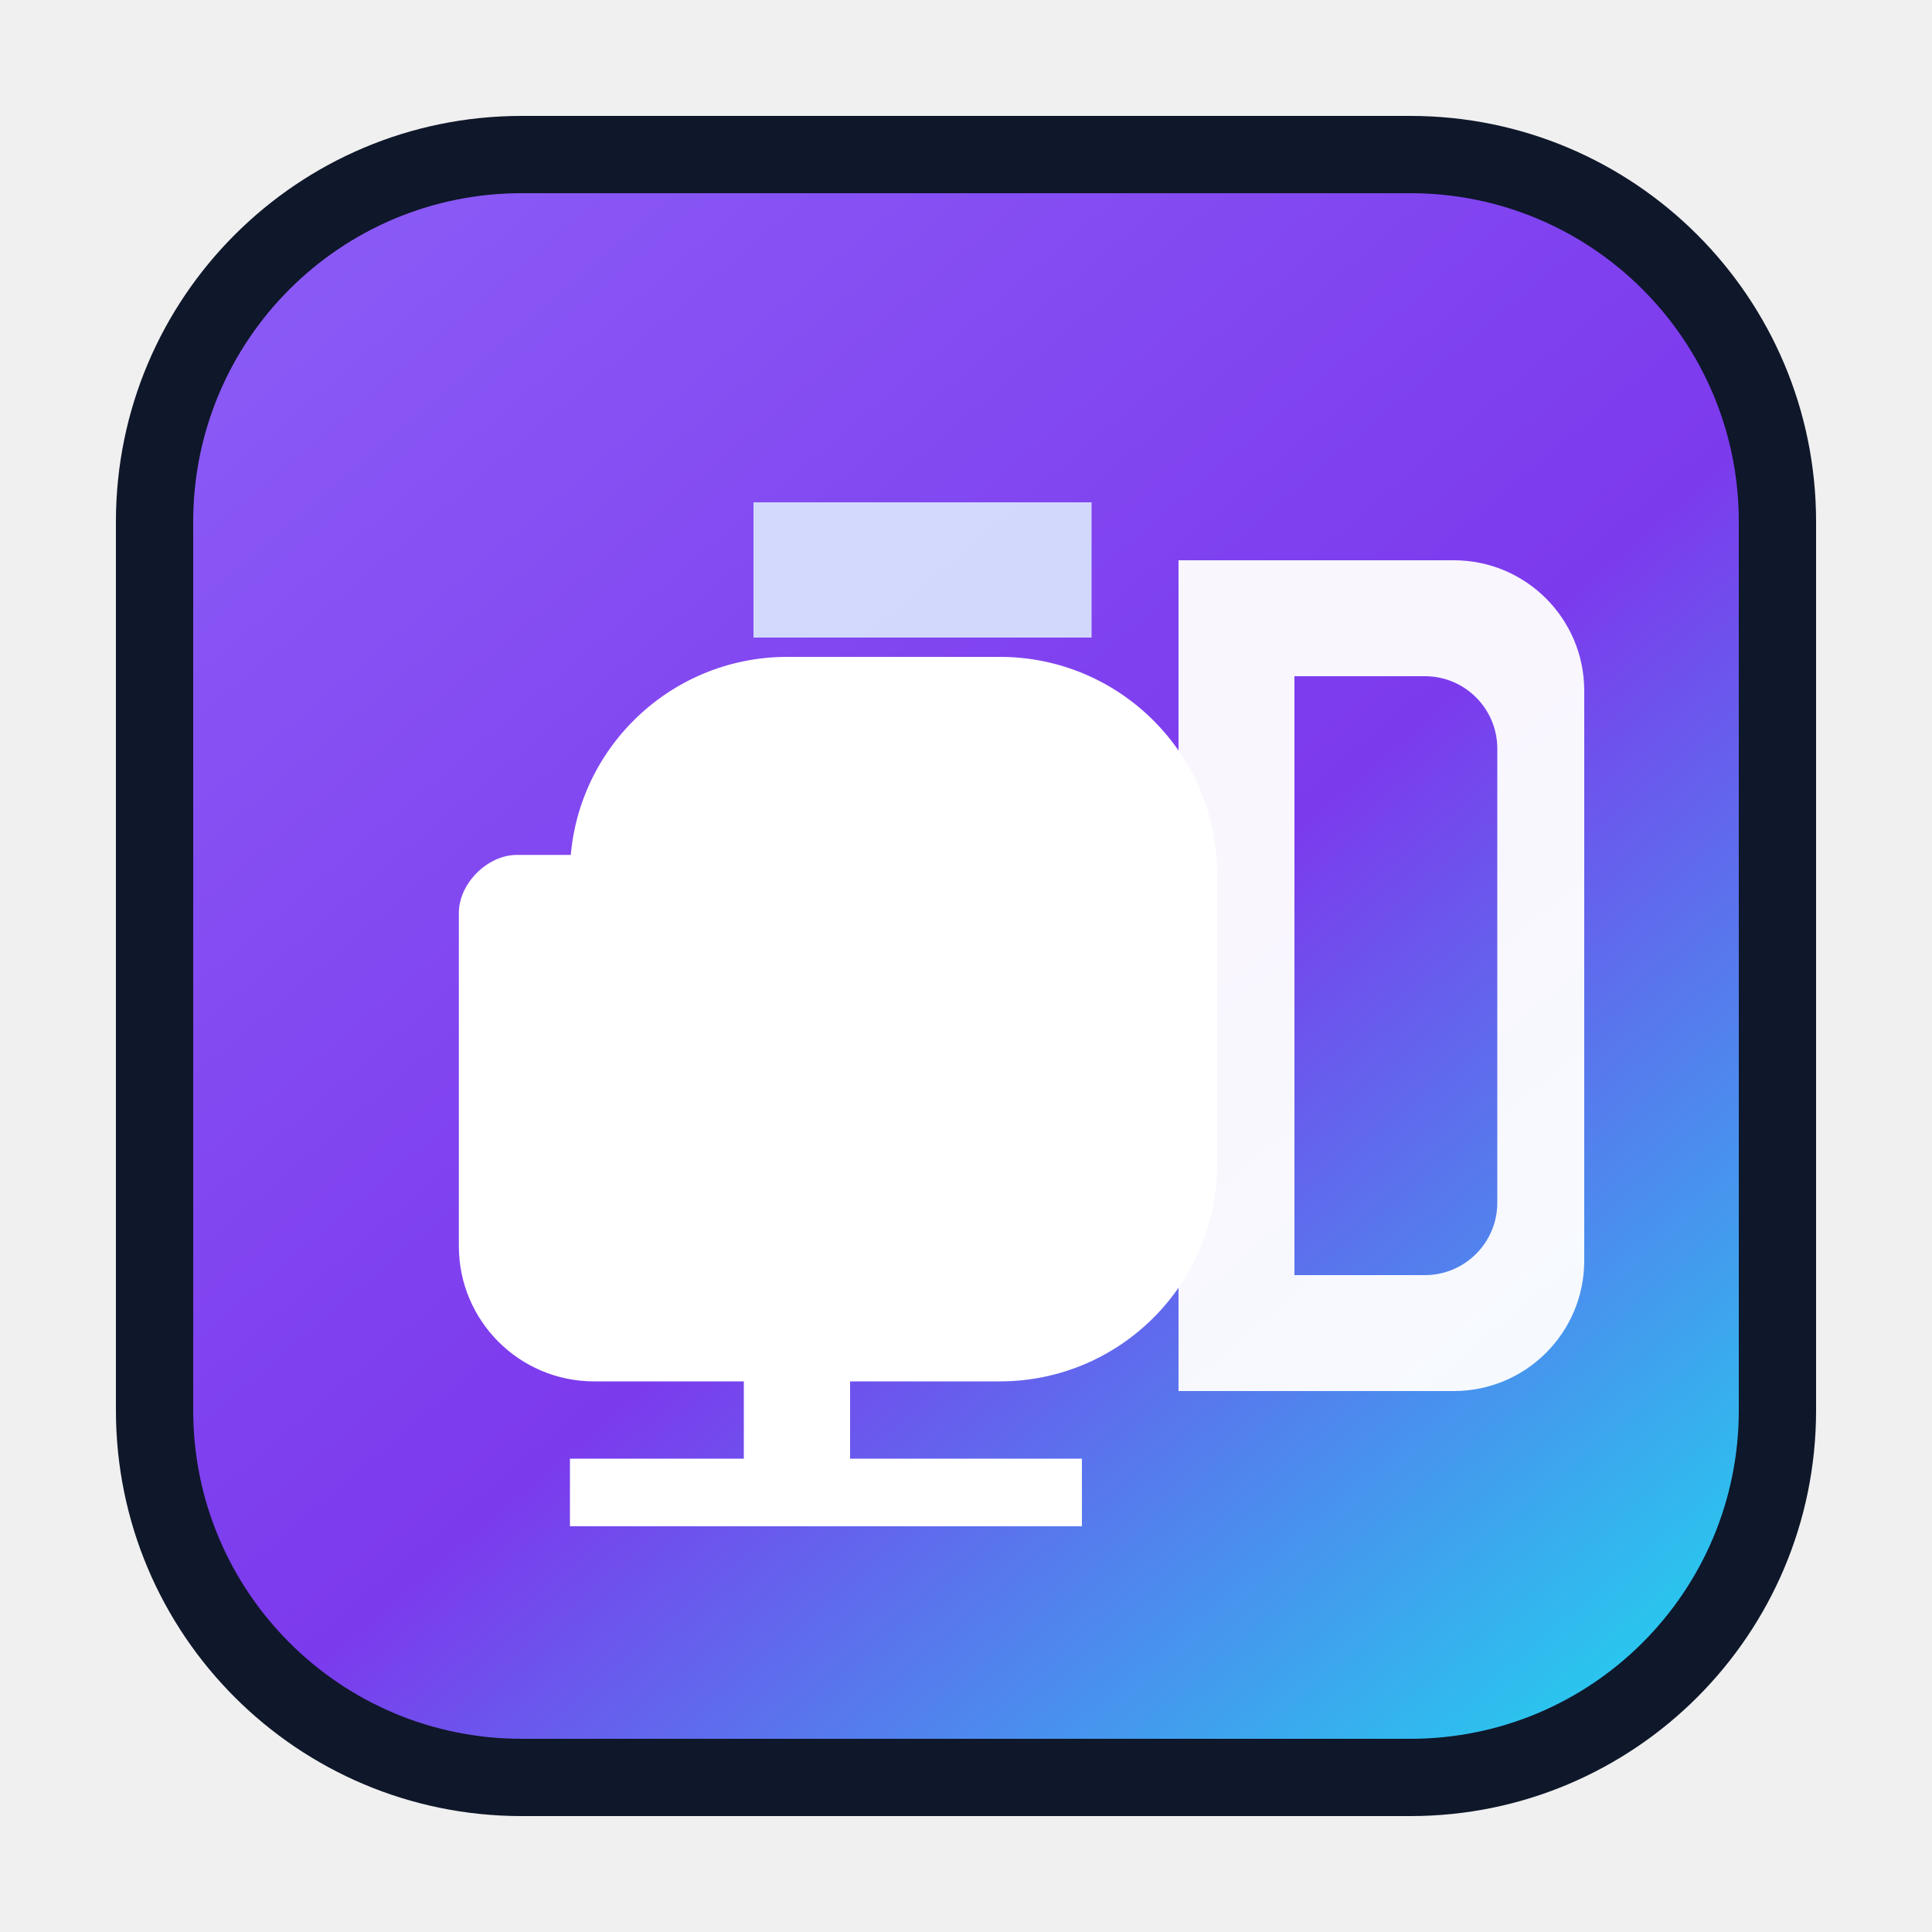
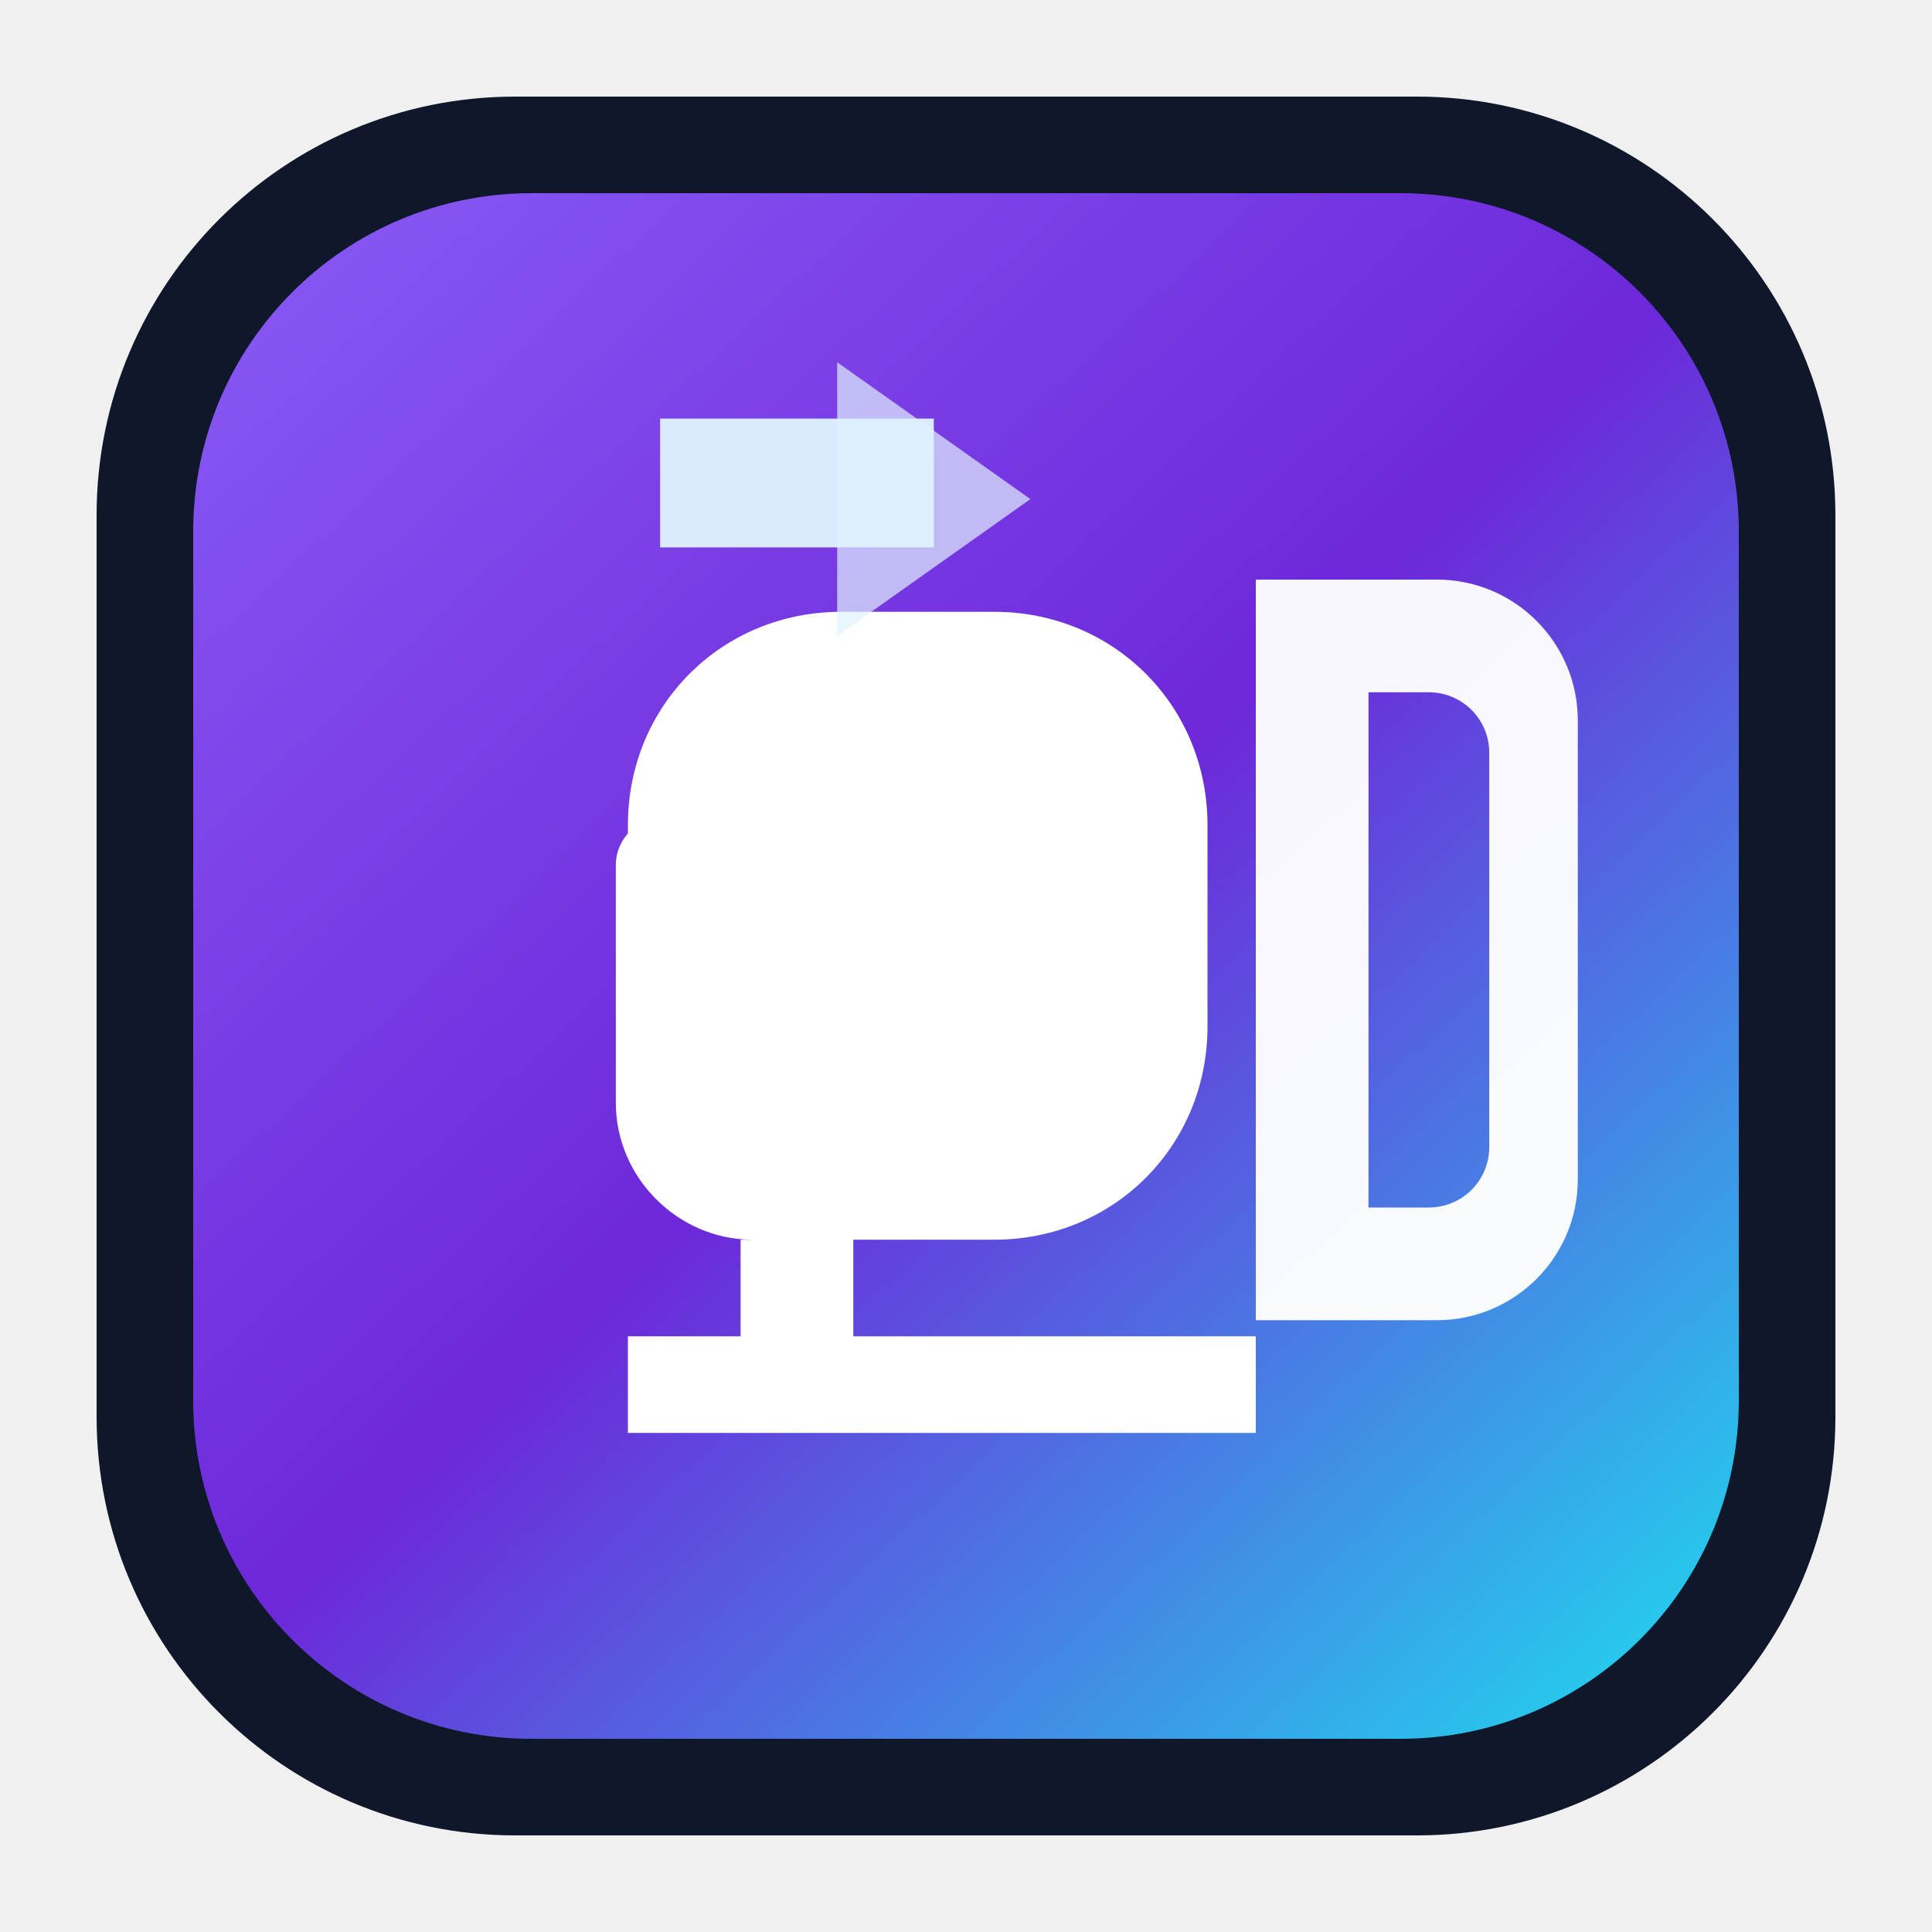
- <svg xmlns="http://www.w3.org/2000/svg" width="200" height="200" viewBox="0 0 200 200" fill="none">
+ <svg xmlns="http://www.w3.org/2000/svg" width="240" height="240" viewBox="0 0 240 240" fill="none">
  <defs>
-     <linearGradient id="g1" x1="30" y1="18" x2="170" y2="182" gradientUnits="userSpaceOnUse">
+     <linearGradient id="bg" x1="24" y1="20" x2="206" y2="214" gradientUnits="userSpaceOnUse">
      <stop stop-color="#8B5CF6" />
-       <stop offset="0.55" stop-color="#7C3AED" />
+       <stop offset="0.52" stop-color="#6D28D9" />
      <stop offset="1" stop-color="#22D3EE" />
    </linearGradient>
  </defs>
-   <rect x="12" y="12" width="176" height="176" rx="42" fill="#0F172A" />
-   <rect x="20" y="20" width="160" height="160" rx="34" fill="url(#g1)" />
-   <path d="M59 142V90.5C59 78.074 69.074 68 81.5 68H103.5C115.926 68 126 78.074 126 90.5V120.5C126 132.926 115.926 143 103.5 143H88V151H112V158H59V151H77V143H61.5C53.768 143 47.5 136.732 47.5 129V94.5C47.5 91.462 50.462 88.5 53.5 88.5H84.5C87.538 88.5 90.5 91.462 90.5 94.5V118.5C90.5 121.538 87.538 124.5 84.5 124.5H72V110H59V142Z" fill="white" />
-   <path d="M122 58H150.5C157.956 58 164 64.044 164 71.5V130.5C164 137.956 157.956 144 150.5 144H122V58ZM134 70V132H147.5C151.642 132 155 128.642 155 124.5V77.5C155 73.358 151.642 70 147.5 70H134Z" fill="white" opacity="0.95" />
-   <path d="M78 52H113V66H78V52Z" fill="#E0F2FE" opacity="0.85" />
+   <rect x="12" y="12" width="216" height="216" rx="52" fill="#0F172A" />
+   <rect x="24" y="24" width="192" height="192" rx="42" fill="url(#bg)" />
+   <path d="M78 160V102.5C78 87.641 89.641 76 104.5 76H123.5C138.359 76 150 87.641 150 102.5V127.5C150 142.359 138.359 154 123.5 154H106V166H156V178H78V166H92V154H93.5C84.216 154 76.5 146.284 76.5 137V107.5C76.5 104.186 79.186 101.5 82.5 101.5H118.5C121.814 101.5 124.5 104.186 124.5 107.5V127.5C124.5 130.814 121.814 133.5 118.5 133.5H101V117H78V160Z" fill="white" />
+   <path d="M156 72H178.5C188.165 72 196 79.835 196 89.5V146.5C196 156.165 188.165 164 178.5 164H156V72ZM170 86V150H177.5C181.642 150 185 146.642 185 142.5V93.5C185 89.358 181.642 86 177.5 86H170Z" fill="white" opacity="0.96" />
+   <path d="M82 52H116V68H82V52Z" fill="#E0F2FE" opacity="0.95" />
+   <path d="M104 45L128 62L104 79V45Z" fill="#E0F2FE" opacity="0.7" />
</svg>
